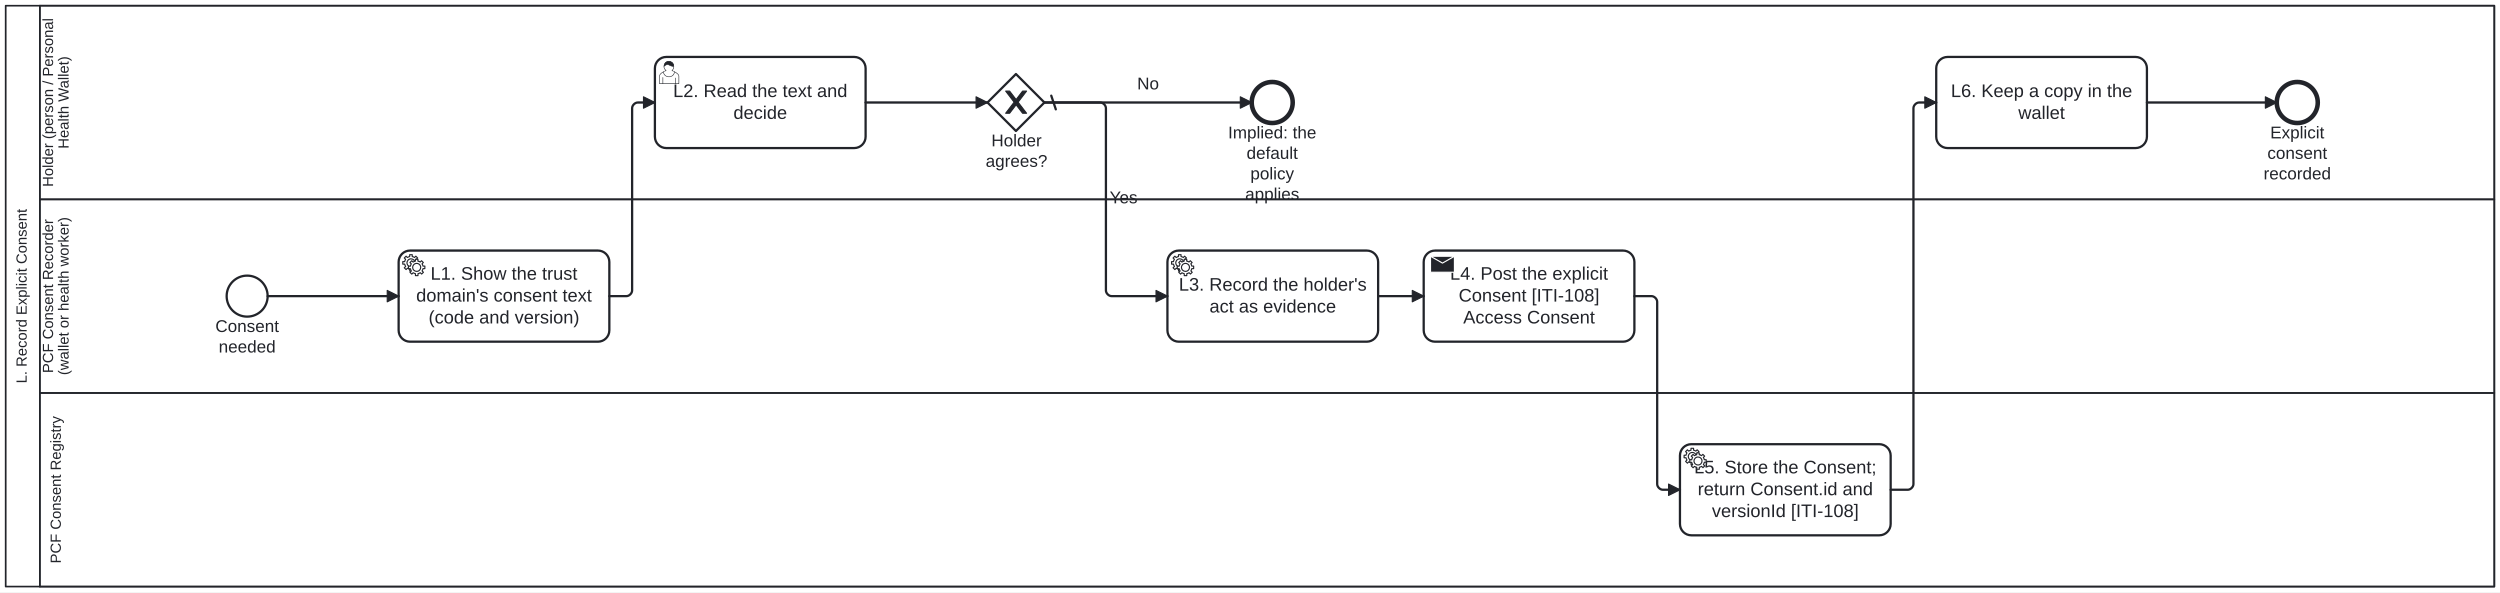
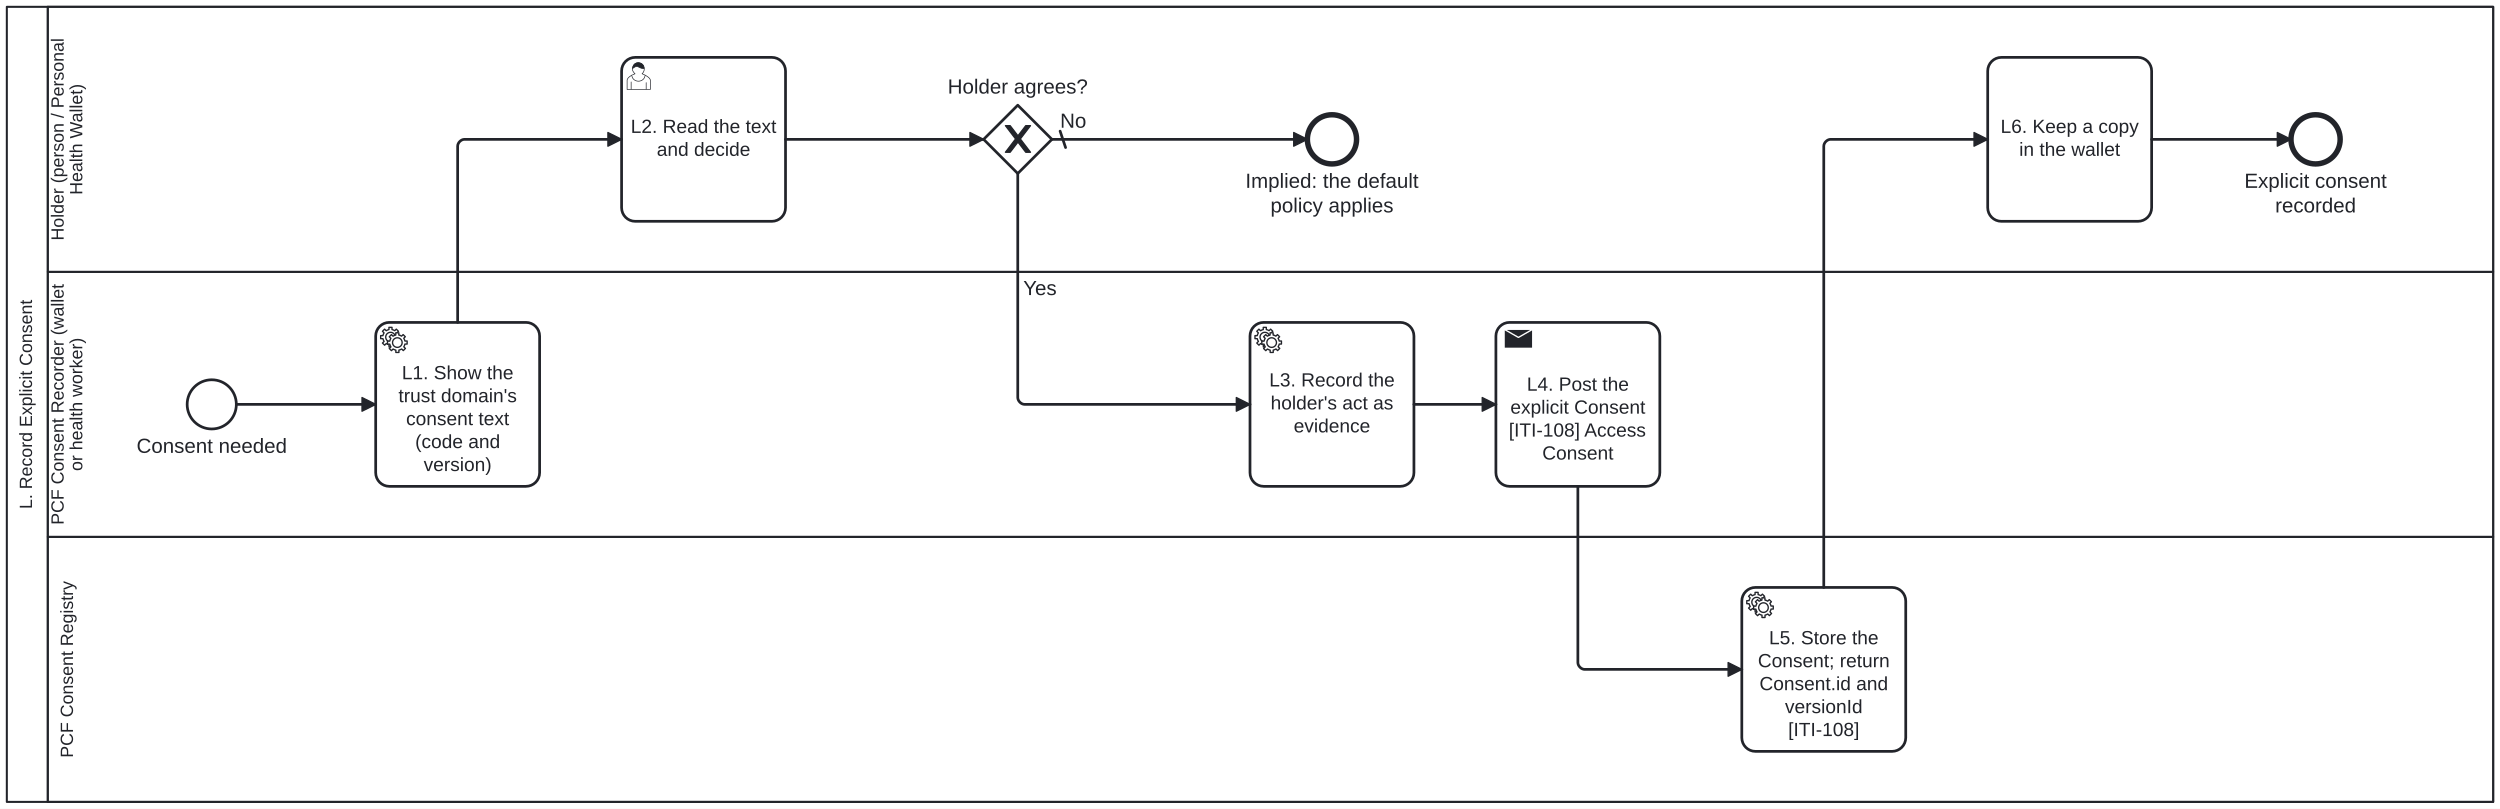
- <svg xmlns="http://www.w3.org/2000/svg" width="100%" style="max-width:100%;height:auto" viewBox="115 55 2195 520" version="1.1">
-   <rect x="115" y="55" width="2195" height="520" fill="#ffffff" />
+ <svg xmlns="http://www.w3.org/2000/svg" width="100%" style="max-width:100%;height:auto" viewBox="115 55 1830 592" version="1.1">
+   <rect x="115" y="55" width="1830" height="592" fill="#ffffff" />
  <g class="djs-group">
    <g class="djs-element djs-shape" data-element-id="PHW.L.Participant" style="display: block;" transform="matrix(1 0 0 1 120 60)">
      <g class="djs-visual">
-         <rect x="0" y="0" width="2185" height="510" rx="0" ry="0" style="stroke-linecap: round; stroke-linejoin: round; stroke: rgb(34, 36, 42); stroke-width: 1.5px; fill: white; fill-opacity: 0.95;" />
-         <path style="fill: none; stroke-linecap: round; stroke-linejoin: round; stroke: rgb(34, 36, 42); stroke-width: 1.5px;" d="M30,0L30,510" />
-         <text lineHeight="1.05" class="djs-label" transform="matrix(-1.83697e-16 -1 1 -1.83697e-16 0 510)" style="font-family: Arial, sans-serif; font-size: 13px; font-weight: normal; fill: rgb(34, 36, 42);">
-           <tspan x="178.409" y="18.413">L. Record Explicit Consent</tspan>
+         <rect x="0" y="0" width="1820" height="582" rx="0" ry="0" style="stroke-linecap: round; stroke-linejoin: round; stroke: rgb(34, 36, 42); stroke-width: 1.5px; fill: white; fill-opacity: 0.95;" />
+         <path style="fill: none; stroke-linecap: round; stroke-linejoin: round; stroke: rgb(34, 36, 42); stroke-width: 1.5px;" d="M30,0L30,582" />
+         <text lineHeight="1.05" class="djs-label" transform="matrix(-1.83697e-16 -1 1 -1.83697e-16 0 582)" style="font-family: Arial, sans-serif; font-size: 13px; font-weight: normal; fill: rgb(34, 36, 42);">
+           <tspan x="214.409" y="18.413">L. Record Explicit Consent</tspan>
        </text>
      </g>
-       <rect class="djs-hit djs-hit-all" x="0" y="0" width="2185" height="510" style="fill: none; stroke-opacity: 0; stroke: white; stroke-width: 15px;" />
+       <rect class="djs-hit djs-hit-all" x="0" y="0" width="1820" height="582" style="fill: none; stroke-opacity: 0; stroke: white; stroke-width: 15px;" />
    </g>
    <g class="djs-children">
      <g class="djs-group">
-         <g class="djs-element djs-shape" data-element-id="PHW.Lane.ConsentRegistry" style="display: block;" transform="matrix(1 0 0 1 150 400)">
-           <g class="djs-visual">
-             <rect x="0" y="0" width="2155" height="170" rx="0" ry="0" style="stroke-linecap: round; stroke-linejoin: round; stroke: rgb(34, 36, 42); stroke-width: 1.5px; fill: white; fill-opacity: 0.25;" />
-             <text lineHeight="1.05" class="djs-label" transform="matrix(-1.83697e-16 -1 1 -1.83697e-16 0 170)" style="font-family: Arial, sans-serif; font-size: 13px; font-weight: normal; fill: rgb(34, 36, 42);">
-               <tspan x="20.34" y="18.413">PCF Consent Registry</tspan>
-             </text>
-           </g>
-           <rect class="djs-hit djs-hit-all" x="0" y="0" width="2155" height="170" style="fill: none; stroke-opacity: 0; stroke: white; stroke-width: 15px;" />
-         </g>
-       </g>
-       <g class="djs-group">
-         <g class="djs-element djs-shape" data-element-id="PHW.Lane.ConsentRecorder" style="display: block;" transform="matrix(1 0 0 1 150 230)">
-           <g class="djs-visual">
-             <rect x="0" y="0" width="2155" height="170" rx="0" ry="0" style="stroke-linecap: round; stroke-linejoin: round; stroke: rgb(34, 36, 42); stroke-width: 1.5px; fill: white; fill-opacity: 0.25;" />
-             <text lineHeight="1.05" class="djs-label" transform="matrix(-1.83697e-16 -1 1 -1.83697e-16 0 170)" style="font-family: Arial, sans-serif; font-size: 13px; font-weight: normal; fill: rgb(34, 36, 42);">
-               <tspan x="17.445" y="11.588">PCF Consent Recorder </tspan>
-               <tspan x="15.642" y="25.238">(wallet or health worker)</tspan>
-             </text>
-           </g>
-           <rect class="djs-hit djs-hit-all" x="0" y="0" width="2155" height="170" style="fill: none; stroke-opacity: 0; stroke: white; stroke-width: 15px;" />
+         <g class="djs-element djs-shape" data-element-id="PHW.Lane.ConsentRegistry" style="display: block;" transform="matrix(1 0 0 1 150 448)">
+           <g class="djs-visual">
+             <rect x="0" y="0" width="1790" height="194" rx="0" ry="0" style="stroke-linecap: round; stroke-linejoin: round; stroke: rgb(34, 36, 42); stroke-width: 1.5px; fill: white; fill-opacity: 0.25;" />
+             <text lineHeight="1.05" class="djs-label" transform="matrix(-1.83697e-16 -1 1 -1.83697e-16 0 194)" style="font-family: Arial, sans-serif; font-size: 13px; font-weight: normal; fill: rgb(34, 36, 42);">
+               <tspan x="32.34" y="18.413">PCF Consent Registry</tspan>
+             </text>
+           </g>
+           <rect class="djs-hit djs-hit-all" x="0" y="0" width="1790" height="194" style="fill: none; stroke-opacity: 0; stroke: white; stroke-width: 15px;" />
+         </g>
+       </g>
+       <g class="djs-group">
+         <g class="djs-element djs-shape" data-element-id="PHW.Lane.ConsentRecorder" style="display: block;" transform="matrix(1 0 0 1 150 254)">
+           <g class="djs-visual">
+             <rect x="0" y="0" width="1790" height="194" rx="0" ry="0" style="stroke-linecap: round; stroke-linejoin: round; stroke: rgb(34, 36, 42); stroke-width: 1.5px; fill: white; fill-opacity: 0.25;" />
+             <text lineHeight="1.05" class="djs-label" transform="matrix(-1.83697e-16 -1 1 -1.83697e-16 0 194)" style="font-family: Arial, sans-serif; font-size: 13px; font-weight: normal; fill: rgb(34, 36, 42);">
+               <tspan x="8.856" y="11.588">PCF Consent Recorder (wallet</tspan>
+               <tspan x="48.231" y="25.238">or health worker)</tspan>
+             </text>
+           </g>
+           <rect class="djs-hit djs-hit-all" x="0" y="0" width="1790" height="194" style="fill: none; stroke-opacity: 0; stroke: white; stroke-width: 15px;" />
        </g>
      </g>
      <g class="djs-group">
        <g class="djs-element djs-shape" data-element-id="PHW.Lane.Holder" style="display: block;" transform="matrix(1 0 0 1 150 60)">
          <g class="djs-visual">
-             <rect x="0" y="0" width="2155" height="170" rx="0" ry="0" style="stroke-linecap: round; stroke-linejoin: round; stroke: rgb(34, 36, 42); stroke-width: 1.5px; fill: white; fill-opacity: 0.25;" />
-             <text lineHeight="1.05" class="djs-label" transform="matrix(-1.83697e-16 -1 1 -1.83697e-16 0 170)" style="font-family: Arial, sans-serif; font-size: 13px; font-weight: normal; fill: rgb(34, 36, 42);">
-               <tspan x="10.936" y="11.588">Holder (person / Personal </tspan>
-               <tspan x="44.423" y="25.238">Health Wallet)</tspan>
-             </text>
-           </g>
-           <rect class="djs-hit djs-hit-all" x="0" y="0" width="2155" height="170" style="fill: none; stroke-opacity: 0; stroke: white; stroke-width: 15px;" />
-         </g>
-       </g>
-       <g class="djs-group">
-         <g class="djs-element djs-shape" data-element-id="PHW.L.Start" style="display: block;" transform="matrix(1 0 0 1 314 297)">
+             <rect x="0" y="0" width="1790" height="194" rx="0" ry="0" style="stroke-linecap: round; stroke-linejoin: round; stroke: rgb(34, 36, 42); stroke-width: 1.5px; fill: white; fill-opacity: 0.25;" />
+             <text lineHeight="1.05" class="djs-label" transform="matrix(-1.83697e-16 -1 1 -1.83697e-16 0 194)" style="font-family: Arial, sans-serif; font-size: 13px; font-weight: normal; fill: rgb(34, 36, 42);">
+               <tspan x="22.936" y="11.588">Holder (person / Personal</tspan>
+               <tspan x="56.423" y="25.238">Health Wallet)</tspan>
+             </text>
+           </g>
+           <rect class="djs-hit djs-hit-all" x="0" y="0" width="1790" height="194" style="fill: none; stroke-opacity: 0; stroke: white; stroke-width: 15px;" />
+         </g>
+       </g>
+       <g class="djs-group">
+         <g class="djs-element djs-shape" data-element-id="PHW.L.Start" style="display: block;" transform="matrix(1 0 0 1 252 333)">
          <g class="djs-visual">
            <circle cx="18" cy="18" r="18" style="stroke-linecap: round; stroke-linejoin: round; stroke: rgb(34, 36, 42); stroke-width: 2px; fill: white; fill-opacity: 0.95;" />
          </g>
          <rect class="djs-hit djs-hit-all" x="0" y="0" width="36" height="36" style="fill: none; stroke-opacity: 0; stroke: white; stroke-width: 15px;" />
        </g>
      </g>
      <g class="djs-group">
-         <g class="djs-element djs-shape" data-element-id="PHW.L.Start_label" style="display: block;" transform="matrix(1 0 0 1 304 333)">
-           <g class="djs-visual">
-             <text lineHeight="1.2" class="djs-label" style="font-family: Arial, sans-serif; font-size: 15px; font-weight: normal; fill: rgb(34, 36, 42);">
-               <tspan x="0.065" y="13.5">Consent</tspan>
-               <tspan x="2.973" y="31.5">needed</tspan>
-             </text>
-           </g>
-           <rect class="djs-hit djs-hit-all" x="0" y="0" width="56" height="36" style="fill: none; stroke-opacity: 0; stroke: white; stroke-width: 15px;" />
-         </g>
-       </g>
-       <g class="djs-group">
-         <g class="djs-element djs-shape" data-element-id="PHW.L.1" style="display: block;" transform="matrix(1 0 0 1 465 275)">
-           <g class="djs-visual">
-             <rect x="0" y="0" width="185" height="80" rx="10" ry="10" style="stroke-linecap: round; stroke-linejoin: round; stroke: rgb(34, 36, 42); stroke-width: 2px; fill: white; fill-opacity: 0.95;" />
-             <text lineHeight="1.2" class="djs-label" style="font-family: Arial, sans-serif; font-size: 16px; font-weight: normal; fill: rgb(34, 36, 42);">
-               <tspan x="28.02" y="25.6">L1. Show the trust </tspan>
-               <tspan x="15.375" y="44.8">domain's consent text </tspan>
-               <tspan x="26.242" y="64">(code and version)</tspan>
+         <g class="djs-element djs-shape" data-element-id="PHW.L.Start_label" style="display: block;" transform="matrix(1 0 0 1 194.9531 373)">
+           <g class="djs-visual">
+             <text lineHeight="1.2" class="djs-label" style="font-family: Arial, sans-serif; font-size: 15px; font-weight: normal; fill: rgb(34, 36, 42);">
+               <tspan x="20.002" y="13.5">Consent needed</tspan>
+             </text>
+           </g>
+           <rect class="djs-hit djs-hit-all" x="0" y="0" width="150.094" height="18" style="fill: none; stroke-opacity: 0; stroke: white; stroke-width: 15px;" />
+         </g>
+       </g>
+       <g class="djs-group">
+         <g class="djs-element djs-shape" data-element-id="PHW.L.1" style="display: block;" transform="matrix(1 0 0 1 390 291)">
+           <g class="djs-visual">
+             <rect x="0" y="0" width="120" height="120" rx="10" ry="10" style="stroke-linecap: round; stroke-linejoin: round; stroke: rgb(34, 36, 42); stroke-width: 2px; fill: white; fill-opacity: 0.95;" />
+             <text lineHeight="1.2" class="djs-label" transform="translate(0 29)" style="font-family: Arial, sans-serif; font-size: 14px; font-weight: normal; fill: rgb(34, 36, 42);">
+               <tspan x="19.138" y="12.6">L1. Show the</tspan>
+               <tspan x="16.646" y="29.4">trust domain's</tspan>
+               <tspan x="22.255" y="46.2">consent text</tspan>
+               <tspan x="28.866" y="63">(code and</tspan>
+               <tspan x="35.104" y="79.8">version)</tspan>
            </text>
            <circle cx="5" cy="5" r="5" transform="translate(6, 6)" style="stroke-linecap: round; stroke-linejoin: round; stroke: none; stroke-width: 2px; fill: white;" />
            <path d="m 12,18 v -1.713 c 0.352,-0.07 0.704,-0.178 1.048,-0.321 0.344,-0.145 0.666,-0.321 0.966,-0.521 l 1.194,1.18 1.567,-1.577 -1.195,-1.18 c 0.403,-0.614 0.683,-1.299 0.825,-2.018 l 1.622,-0.01 v -2.22 l -1.637,0.01 c -0.073,-0.352 -0.178,-0.7 -0.324,-1.044 -0.145,-0.344 -0.321,-0.664 -0.523,-0.962 l 1.131,-1.136 -1.583,-1.563 -1.13,1.136 c -0.614,-0.401 -1.303,-0.681 -2.023,-0.822 l 0.009,-1.619 h -2.241 l 0.004,1.631 c -0.354,0.074 -0.705,0.18 -1.05,0.324 -0.344,0.144 -0.665,0.321 -0.964,0.52 l -1.17,-1.158 -1.567,1.579 1.168,1.157 c -0.403,0.613 -0.683,1.298 -0.825,2.017 l -1.659,0.003 v 2.222 l 1.672,-0.006 c 0.073,0.351 0.18,0.702 0.324,1.045 0.145,0.344 0.321,0.664 0.523,0.961 l -1.199,1.197 1.584,1.56 1.196,-1.193 c 0.614,0.403 1.303,0.682 2.023,0.823 l 7.19e-4,1.699 h 2.227 z m 0.221,-3.996 c -1.789,0.75 -3.858,-0.093 -4.61,-1.874 -0.752,-1.783 0.091,-3.846 1.88,-4.596 1.788,-0.749 3.857,0.093 4.609,1.874 0.752,1.782 -0.091,3.846 -1.88,4.596 z" style="fill: white; stroke-linecap: round; stroke-linejoin: round; stroke: rgb(34, 36, 42); stroke-width: 1px;" />
            <circle cx="5" cy="5" r="5" transform="translate(11, 10)" style="stroke-linecap: round; stroke-linejoin: round; stroke: none; stroke-width: 2px; fill: white;" />
            <path d="m 17,22 v -1.713 c 0.352,-0.07 0.704,-0.178 1.048,-0.321 0.344,-0.145 0.666,-0.321 0.966,-0.521 l 1.194,1.18 1.567,-1.577 -1.195,-1.18 c 0.403,-0.614 0.683,-1.299 0.825,-2.018 l 1.622,-0.01 v -2.22 l -1.637,0.01 c -0.073,-0.352 -0.178,-0.7 -0.324,-1.044 -0.145,-0.344 -0.321,-0.664 -0.523,-0.962 l 1.131,-1.136 -1.583,-1.563 -1.13,1.136 c -0.614,-0.401 -1.303,-0.681 -2.023,-0.822 l 0.009,-1.619 h -2.241 l 0.004,1.631 c -0.354,0.074 -0.705,0.18 -1.05,0.324 -0.344,0.144 -0.665,0.321 -0.964,0.52 l -1.17,-1.158 -1.567,1.579 1.168,1.157 c -0.403,0.613 -0.683,1.298 -0.825,2.017 l -1.659,0.003 v 2.222 l 1.672,-0.006 c 0.073,0.351 0.18,0.702 0.324,1.045 0.145,0.344 0.321,0.664 0.523,0.961 l -1.199,1.197 1.584,1.56 1.196,-1.193 c 0.614,0.403 1.303,0.682 2.023,0.823 l 7.19e-4,1.699 h 2.227 z m 0.221,-3.996 c -1.789,0.75 -3.858,-0.093 -4.61,-1.874 -0.752,-1.783 0.091,-3.846 1.88,-4.596 1.788,-0.749 3.857,0.093 4.609,1.874 0.752,1.782 -0.091,3.846 -1.88,4.596 z" style="fill: white; stroke-linecap: round; stroke-linejoin: round; stroke: rgb(34, 36, 42); stroke-width: 1px;" />
          </g>
-           <rect class="djs-hit djs-hit-all" x="0" y="0" width="185" height="80" style="fill: none; stroke-opacity: 0; stroke: white; stroke-width: 15px;" />
-         </g>
-       </g>
-       <g class="djs-group">
-         <g class="djs-element djs-shape" data-element-id="PHW.L.2" style="display: block;" transform="matrix(1 0 0 1 690 105)">
-           <g class="djs-visual">
-             <rect x="0" y="0" width="185" height="80" rx="10" ry="10" style="stroke-linecap: round; stroke-linejoin: round; stroke: rgb(34, 36, 42); stroke-width: 2px; fill: white; fill-opacity: 0.95;" />
-             <text lineHeight="1.2" class="djs-label" style="font-family: Arial, sans-serif; font-size: 16px; font-weight: normal; fill: rgb(34, 36, 42);">
-               <tspan x="16" y="35.2">L2. Read the text and </tspan>
-               <tspan x="68.926" y="54.4">decide</tspan>
+           <rect class="djs-hit djs-hit-all" x="0" y="0" width="120" height="120" style="fill: none; stroke-opacity: 0; stroke: white; stroke-width: 15px;" />
+         </g>
+       </g>
+       <g class="djs-group">
+         <g class="djs-element djs-shape" data-element-id="PHW.L.2" style="display: block;" transform="matrix(1 0 0 1 570 97)">
+           <g class="djs-visual">
+             <rect x="0" y="0" width="120" height="120" rx="10" ry="10" style="stroke-linecap: round; stroke-linejoin: round; stroke: rgb(34, 36, 42); stroke-width: 2px; fill: white; fill-opacity: 0.95;" />
+             <text lineHeight="1.2" class="djs-label" transform="translate(0 42.7)" style="font-family: Arial, sans-serif; font-size: 14px; font-weight: normal; fill: rgb(34, 36, 42);">
+               <tspan x="6.687" y="12.6">L2. Read the text</tspan>
+               <tspan x="25.749" y="29.4">and decide</tspan>
            </text>
            <path d="m 15,12 c 0.909,-0.845 1.594,-2.049 1.594,-3.385 0,-2.554 -1.805,-4.622 -4.357,-4.622 -2.552,0 -4.288,2.068 -4.288,4.622 0,1.348 0.974,2.562 1.896,3.405 -0.529,0.187 -5.669,2.097 -5.794,4.756 v 6.718 h 17 v -6.718 c 0,-2.298 -5.528,-4.595 -6.051,-4.776 zm -8,6 l 0,5.5 m 11,0 l 0,-5" style="fill: white; stroke-linecap: round; stroke-linejoin: round; stroke: rgb(34, 36, 42); stroke-width: 0.5px;" />
            <path d="m 15,12 m 2.162,1.009 c 0,2.447 -2.158,4.431 -4.821,4.431 -2.665,0 -4.822,-1.981 -4.822,-4.431 " style="fill: white; stroke-linecap: round; stroke-linejoin: round; stroke: rgb(34, 36, 42); stroke-width: 0.5px;" />
            <path d="m 15,12 m -6.9,-3.80 c 0,0 2.251,-2.358 4.274,-1.177 2.024,1.181 4.221,1.537 4.124,0.965 -0.098,-0.57 -0.117,-3.791 -4.191,-4.136 -3.575,0.001 -4.208,3.367 -4.207,4.348 z" style="fill: rgb(34, 36, 42); stroke-linecap: round; stroke-linejoin: round; stroke: rgb(34, 36, 42); stroke-width: 0.5px;" />
          </g>
-           <rect class="djs-hit djs-hit-all" x="0" y="0" width="185" height="80" style="fill: none; stroke-opacity: 0; stroke: white; stroke-width: 15px;" />
-         </g>
-       </g>
-       <g class="djs-group">
-         <g class="djs-element djs-shape" data-element-id="PHW.L.Gateway1" style="display: block;" transform="matrix(1 0 0 1 982 120)">
+           <rect class="djs-hit djs-hit-all" x="0" y="0" width="120" height="120" style="fill: none; stroke-opacity: 0; stroke: white; stroke-width: 15px;" />
+         </g>
+       </g>
+       <g class="djs-group">
+         <g class="djs-element djs-shape" data-element-id="PHW.L.Gateway1" style="display: block;" transform="matrix(1 0 0 1 835 132)">
          <g class="djs-visual">
            <polygon points="25,0 50,25 25,50 0,25" style="stroke-linecap: round; stroke-linejoin: round; stroke: rgb(34, 36, 42); stroke-width: 2px; fill: white; fill-opacity: 0.95;" />
            <path d="m 16,15 7.429,9.714 -7.429,9.714 3.429,0 5.714,-7.464 5.714,7.464 3.429,0 -7.429,-9.714 7.429,-9.714 -3.429,0 -5.714,7.464 -5.714,-7.464 -3.429,0 z" style="fill: rgb(34, 36, 42); stroke-linecap: round; stroke-linejoin: round; stroke: rgb(34, 36, 42); stroke-width: 1px;" />
          </g>
          <rect class="djs-hit djs-hit-all" x="0" y="0" width="50" height="50" style="fill: none; stroke-opacity: 0; stroke: white; stroke-width: 15px;" />
        </g>
      </g>
      <g class="djs-group">
-         <g class="djs-element djs-shape" data-element-id="PHW.L.Gateway1_label" style="display: block;" transform="matrix(1 0 0 1 980 170)">
-           <g class="djs-visual">
-             <text lineHeight="1.2" class="djs-label" style="font-family: Arial, sans-serif; font-size: 15px; font-weight: normal; fill: rgb(34, 36, 42);">
-               <tspan x="5.406" y="13.5">Holder </tspan>
-               <tspan x="0.397" y="31.5">agrees?</tspan>
-             </text>
-           </g>
-           <rect class="djs-hit djs-hit-all" x="0" y="0" width="55" height="36" style="fill: none; stroke-opacity: 0; stroke: white; stroke-width: 15px;" />
-         </g>
-       </g>
-       <g class="djs-group">
-         <g class="djs-element djs-shape" data-element-id="PHW.L.EndImplied" style="display: block;" transform="matrix(1 0 0 1 1214 127)">
+         <g class="djs-element djs-shape" data-element-id="PHW.L.Gateway1_label" style="display: block;" transform="matrix(1 0 0 1 788.7188 110)">
+           <g class="djs-visual">
+             <text lineHeight="1.2" class="djs-label" style="font-family: Arial, sans-serif; font-size: 15px; font-weight: normal; fill: rgb(34, 36, 42);">
+               <tspan x="20.001" y="13.5">Holder agrees?</tspan>
+             </text>
+           </g>
+           <rect class="djs-hit djs-hit-all" x="0" y="0" width="142.562" height="18" style="fill: none; stroke-opacity: 0; stroke: white; stroke-width: 15px;" />
+         </g>
+       </g>
+       <g class="djs-group">
+         <g class="djs-element djs-shape" data-element-id="PHW.L.EndImplied" style="display: block;" transform="matrix(1 0 0 1 1072 139)">
          <g class="djs-visual">
            <circle cx="18" cy="18" r="18" style="stroke-linecap: round; stroke-linejoin: round; stroke: rgb(34, 36, 42); stroke-width: 4px; fill: white; fill-opacity: 0.95;" />
          </g>
          <rect class="djs-hit djs-hit-all" x="0" y="0" width="36" height="36" style="fill: none; stroke-opacity: 0; stroke: white; stroke-width: 15px;" />
        </g>
      </g>
      <g class="djs-group">
-         <g class="djs-element djs-shape" data-element-id="PHW.L.EndImplied_label" style="display: block;" transform="matrix(1 0 0 1 1188 163)">
-           <g class="djs-visual">
-             <text lineHeight="1.2" class="djs-label" style="font-family: Arial, sans-serif; font-size: 15px; font-weight: normal; fill: rgb(34, 36, 42);">
-               <tspan x="5.229" y="13.5">Implied: the </tspan>
-               <tspan x="21.482" y="31.5">default </tspan>
-               <tspan x="24.825" y="49.5">policy </tspan>
-               <tspan x="20.233" y="67.5">applies</tspan>
-             </text>
-           </g>
-           <rect class="djs-hit djs-hit-all" x="0" y="0" width="88" height="54" style="fill: none; stroke-opacity: 0; stroke: white; stroke-width: 15px;" />
-         </g>
-       </g>
-       <g class="djs-group">
-         <g class="djs-element djs-shape" data-element-id="PHW.L.3" style="display: block;" transform="matrix(1 0 0 1 1140 275)">
-           <g class="djs-visual">
-             <rect x="0" y="0" width="185" height="80" rx="10" ry="10" style="stroke-linecap: round; stroke-linejoin: round; stroke: rgb(34, 36, 42); stroke-width: 2px; fill: white; fill-opacity: 0.95;" />
-             <text lineHeight="1.2" class="djs-label" style="font-family: Arial, sans-serif; font-size: 16px; font-weight: normal; fill: rgb(34, 36, 42);">
-               <tspan x="10.035" y="35.2">L3. Record the holder's</tspan>
-               <tspan x="36.91" y="54.4">act as evidence</tspan>
+         <g class="djs-element djs-shape" data-element-id="PHW.L.EndImplied_label" style="display: block;" transform="matrix(1 0 0 1 1006.625 179)">
+           <g class="djs-visual">
+             <text lineHeight="1.2" class="djs-label" style="font-family: Arial, sans-serif; font-size: 15px; font-weight: normal; fill: rgb(34, 36, 42);">
+               <tspan x="20.002" y="13.5">Implied: the default</tspan>
+               <tspan x="38.349" y="31.5">policy applies</tspan>
+             </text>
+           </g>
+           <rect class="djs-hit djs-hit-all" x="0" y="0" width="166.75" height="36" style="fill: none; stroke-opacity: 0; stroke: white; stroke-width: 15px;" />
+         </g>
+       </g>
+       <g class="djs-group">
+         <g class="djs-element djs-shape" data-element-id="PHW.L.3" style="display: block;" transform="matrix(1 0 0 1 1030 291)">
+           <g class="djs-visual">
+             <rect x="0" y="0" width="120" height="120" rx="10" ry="10" style="stroke-linecap: round; stroke-linejoin: round; stroke: rgb(34, 36, 42); stroke-width: 2px; fill: white; fill-opacity: 0.95;" />
+             <text lineHeight="1.2" class="djs-label" transform="translate(0 34.3)" style="font-family: Arial, sans-serif; font-size: 14px; font-weight: normal; fill: rgb(34, 36, 42);">
+               <tspan x="14.083" y="12.6">L3. Record the</tspan>
+               <tspan x="15.084" y="29.4">holder's act as</tspan>
+               <tspan x="31.979" y="46.2">evidence</tspan>
            </text>
            <circle cx="5" cy="5" r="5" transform="translate(6, 6)" style="stroke-linecap: round; stroke-linejoin: round; stroke: none; stroke-width: 2px; fill: white;" />
            <path d="m 12,18 v -1.713 c 0.352,-0.07 0.704,-0.178 1.048,-0.321 0.344,-0.145 0.666,-0.321 0.966,-0.521 l 1.194,1.18 1.567,-1.577 -1.195,-1.18 c 0.403,-0.614 0.683,-1.299 0.825,-2.018 l 1.622,-0.01 v -2.22 l -1.637,0.01 c -0.073,-0.352 -0.178,-0.7 -0.324,-1.044 -0.145,-0.344 -0.321,-0.664 -0.523,-0.962 l 1.131,-1.136 -1.583,-1.563 -1.13,1.136 c -0.614,-0.401 -1.303,-0.681 -2.023,-0.822 l 0.009,-1.619 h -2.241 l 0.004,1.631 c -0.354,0.074 -0.705,0.18 -1.05,0.324 -0.344,0.144 -0.665,0.321 -0.964,0.52 l -1.17,-1.158 -1.567,1.579 1.168,1.157 c -0.403,0.613 -0.683,1.298 -0.825,2.017 l -1.659,0.003 v 2.222 l 1.672,-0.006 c 0.073,0.351 0.18,0.702 0.324,1.045 0.145,0.344 0.321,0.664 0.523,0.961 l -1.199,1.197 1.584,1.56 1.196,-1.193 c 0.614,0.403 1.303,0.682 2.023,0.823 l 7.19e-4,1.699 h 2.227 z m 0.221,-3.996 c -1.789,0.75 -3.858,-0.093 -4.61,-1.874 -0.752,-1.783 0.091,-3.846 1.88,-4.596 1.788,-0.749 3.857,0.093 4.609,1.874 0.752,1.782 -0.091,3.846 -1.88,4.596 z" style="fill: white; stroke-linecap: round; stroke-linejoin: round; stroke: rgb(34, 36, 42); stroke-width: 1px;" />
            <circle cx="5" cy="5" r="5" transform="translate(11, 10)" style="stroke-linecap: round; stroke-linejoin: round; stroke: none; stroke-width: 2px; fill: white;" />
            <path d="m 17,22 v -1.713 c 0.352,-0.07 0.704,-0.178 1.048,-0.321 0.344,-0.145 0.666,-0.321 0.966,-0.521 l 1.194,1.18 1.567,-1.577 -1.195,-1.18 c 0.403,-0.614 0.683,-1.299 0.825,-2.018 l 1.622,-0.01 v -2.22 l -1.637,0.01 c -0.073,-0.352 -0.178,-0.7 -0.324,-1.044 -0.145,-0.344 -0.321,-0.664 -0.523,-0.962 l 1.131,-1.136 -1.583,-1.563 -1.13,1.136 c -0.614,-0.401 -1.303,-0.681 -2.023,-0.822 l 0.009,-1.619 h -2.241 l 0.004,1.631 c -0.354,0.074 -0.705,0.18 -1.05,0.324 -0.344,0.144 -0.665,0.321 -0.964,0.52 l -1.17,-1.158 -1.567,1.579 1.168,1.157 c -0.403,0.613 -0.683,1.298 -0.825,2.017 l -1.659,0.003 v 2.222 l 1.672,-0.006 c 0.073,0.351 0.18,0.702 0.324,1.045 0.145,0.344 0.321,0.664 0.523,0.961 l -1.199,1.197 1.584,1.56 1.196,-1.193 c 0.614,0.403 1.303,0.682 2.023,0.823 l 7.19e-4,1.699 h 2.227 z m 0.221,-3.996 c -1.789,0.75 -3.858,-0.093 -4.61,-1.874 -0.752,-1.783 0.091,-3.846 1.88,-4.596 1.788,-0.749 3.857,0.093 4.609,1.874 0.752,1.782 -0.091,3.846 -1.88,4.596 z" style="fill: white; stroke-linecap: round; stroke-linejoin: round; stroke: rgb(34, 36, 42); stroke-width: 1px;" />
          </g>
-           <rect class="djs-hit djs-hit-all" x="0" y="0" width="185" height="80" style="fill: none; stroke-opacity: 0; stroke: white; stroke-width: 15px;" />
-         </g>
-       </g>
-       <g class="djs-group">
-         <g class="djs-element djs-shape" data-element-id="PHW.L.4" style="display: block;" transform="matrix(1 0 0 1 1365 275)">
-           <g class="djs-visual">
-             <rect x="0" y="0" width="185" height="80" rx="10" ry="10" style="stroke-linecap: round; stroke-linejoin: round; stroke: rgb(34, 36, 42); stroke-width: 2px; fill: white; fill-opacity: 0.95;" />
-             <text lineHeight="1.2" class="djs-label" style="font-family: Arial, sans-serif; font-size: 16px; font-weight: normal; fill: rgb(34, 36, 42);">
-               <tspan x="23.129" y="25.6">L4. Post the explicit </tspan>
-               <tspan x="30.691" y="44.8">Consent [ITI-108] </tspan>
-               <tspan x="34.695" y="64">Access Consent</tspan>
+           <rect class="djs-hit djs-hit-all" x="0" y="0" width="120" height="120" style="fill: none; stroke-opacity: 0; stroke: white; stroke-width: 15px;" />
+         </g>
+       </g>
+       <g class="djs-group">
+         <g class="djs-element djs-shape" data-element-id="PHW.L.4" style="display: block;" transform="matrix(1 0 0 1 1210 291)">
+           <g class="djs-visual">
+             <rect x="0" y="0" width="120" height="120" rx="10" ry="10" style="stroke-linecap: round; stroke-linejoin: round; stroke: rgb(34, 36, 42); stroke-width: 2px; fill: white; fill-opacity: 0.95;" />
+             <text lineHeight="1.2" class="djs-label" transform="translate(0 37.4)" style="font-family: Arial, sans-serif; font-size: 14px; font-weight: normal; fill: rgb(34, 36, 42);">
+               <tspan x="22.642" y="12.6">L4. Post the</tspan>
+               <tspan x="10.586" y="29.4">explicit Consent</tspan>
+               <tspan x="9.428" y="46.2">[ITI-108] Access</tspan>
+               <tspan x="33.928" y="63">Consent</tspan>
            </text>
            <path d="m 5.985,4.998 l 0,14 l 21,0 l 0,-14 z l 10.5,6 l 10.5,-6" style="fill: rgb(34, 36, 42); stroke-linecap: round; stroke-linejoin: round; stroke: white; stroke-width: 1px;" />
          </g>
-           <rect class="djs-hit djs-hit-all" x="0" y="0" width="185" height="80" style="fill: none; stroke-opacity: 0; stroke: white; stroke-width: 15px;" />
-         </g>
-       </g>
-       <g class="djs-group">
-         <g class="djs-element djs-shape" data-element-id="PHW.L.5" style="display: block;" transform="matrix(1 0 0 1 1590 445)">
-           <g class="djs-visual">
-             <rect x="0" y="0" width="185" height="80" rx="10" ry="10" style="stroke-linecap: round; stroke-linejoin: round; stroke: rgb(34, 36, 42); stroke-width: 2px; fill: white; fill-opacity: 0.95;" />
-             <text lineHeight="1.2" class="djs-label" style="font-family: Arial, sans-serif; font-size: 16px; font-weight: normal; fill: rgb(34, 36, 42);">
-               <tspan x="12.449" y="25.6">L5. Store the Consent; </tspan>
-               <tspan x="15.562" y="44.8">return Consent.id and </tspan>
-               <tspan x="28.027" y="64">versionId [ITI-108]</tspan>
+           <rect class="djs-hit djs-hit-all" x="0" y="0" width="120" height="120" style="fill: none; stroke-opacity: 0; stroke: white; stroke-width: 15px;" />
+         </g>
+       </g>
+       <g class="djs-group">
+         <g class="djs-element djs-shape" data-element-id="PHW.L.5" style="display: block;" transform="matrix(1 0 0 1 1390 485)">
+           <g class="djs-visual">
+             <rect x="0" y="0" width="120" height="120" rx="10" ry="10" style="stroke-linecap: round; stroke-linejoin: round; stroke: rgb(34, 36, 42); stroke-width: 2px; fill: white; fill-opacity: 0.95;" />
+             <text lineHeight="1.2" class="djs-label" transform="translate(0 29)" style="font-family: Arial, sans-serif; font-size: 14px; font-weight: normal; fill: rgb(34, 36, 42);">
+               <tspan x="19.917" y="12.6">L5. Store the</tspan>
+               <tspan x="11.752" y="29.4">Consent; return</tspan>
+               <tspan x="12.911" y="46.2">Consent.id and</tspan>
+               <tspan x="31.597" y="63">versionId</tspan>
+               <tspan x="33.935" y="79.8">[ITI-108]</tspan>
            </text>
            <circle cx="5" cy="5" r="5" transform="translate(6, 6)" style="stroke-linecap: round; stroke-linejoin: round; stroke: none; stroke-width: 2px; fill: white;" />
            <path d="m 12,18 v -1.713 c 0.352,-0.07 0.704,-0.178 1.048,-0.321 0.344,-0.145 0.666,-0.321 0.966,-0.521 l 1.194,1.18 1.567,-1.577 -1.195,-1.18 c 0.403,-0.614 0.683,-1.299 0.825,-2.018 l 1.622,-0.01 v -2.22 l -1.637,0.01 c -0.073,-0.352 -0.178,-0.7 -0.324,-1.044 -0.145,-0.344 -0.321,-0.664 -0.523,-0.962 l 1.131,-1.136 -1.583,-1.563 -1.13,1.136 c -0.614,-0.401 -1.303,-0.681 -2.023,-0.822 l 0.009,-1.619 h -2.241 l 0.004,1.631 c -0.354,0.074 -0.705,0.18 -1.05,0.324 -0.344,0.144 -0.665,0.321 -0.964,0.52 l -1.17,-1.158 -1.567,1.579 1.168,1.157 c -0.403,0.613 -0.683,1.298 -0.825,2.017 l -1.659,0.003 v 2.222 l 1.672,-0.006 c 0.073,0.351 0.18,0.702 0.324,1.045 0.145,0.344 0.321,0.664 0.523,0.961 l -1.199,1.197 1.584,1.56 1.196,-1.193 c 0.614,0.403 1.303,0.682 2.023,0.823 l 7.19e-4,1.699 h 2.227 z m 0.221,-3.996 c -1.789,0.75 -3.858,-0.093 -4.61,-1.874 -0.752,-1.783 0.091,-3.846 1.88,-4.596 1.788,-0.749 3.857,0.093 4.609,1.874 0.752,1.782 -0.091,3.846 -1.88,4.596 z" style="fill: white; stroke-linecap: round; stroke-linejoin: round; stroke: rgb(34, 36, 42); stroke-width: 1px;" />
            <circle cx="5" cy="5" r="5" transform="translate(11, 10)" style="stroke-linecap: round; stroke-linejoin: round; stroke: none; stroke-width: 2px; fill: white;" />
            <path d="m 17,22 v -1.713 c 0.352,-0.07 0.704,-0.178 1.048,-0.321 0.344,-0.145 0.666,-0.321 0.966,-0.521 l 1.194,1.18 1.567,-1.577 -1.195,-1.18 c 0.403,-0.614 0.683,-1.299 0.825,-2.018 l 1.622,-0.01 v -2.22 l -1.637,0.01 c -0.073,-0.352 -0.178,-0.7 -0.324,-1.044 -0.145,-0.344 -0.321,-0.664 -0.523,-0.962 l 1.131,-1.136 -1.583,-1.563 -1.13,1.136 c -0.614,-0.401 -1.303,-0.681 -2.023,-0.822 l 0.009,-1.619 h -2.241 l 0.004,1.631 c -0.354,0.074 -0.705,0.18 -1.05,0.324 -0.344,0.144 -0.665,0.321 -0.964,0.52 l -1.17,-1.158 -1.567,1.579 1.168,1.157 c -0.403,0.613 -0.683,1.298 -0.825,2.017 l -1.659,0.003 v 2.222 l 1.672,-0.006 c 0.073,0.351 0.18,0.702 0.324,1.045 0.145,0.344 0.321,0.664 0.523,0.961 l -1.199,1.197 1.584,1.56 1.196,-1.193 c 0.614,0.403 1.303,0.682 2.023,0.823 l 7.19e-4,1.699 h 2.227 z m 0.221,-3.996 c -1.789,0.75 -3.858,-0.093 -4.61,-1.874 -0.752,-1.783 0.091,-3.846 1.88,-4.596 1.788,-0.749 3.857,0.093 4.609,1.874 0.752,1.782 -0.091,3.846 -1.88,4.596 z" style="fill: white; stroke-linecap: round; stroke-linejoin: round; stroke: rgb(34, 36, 42); stroke-width: 1px;" />
          </g>
-           <rect class="djs-hit djs-hit-all" x="0" y="0" width="185" height="80" style="fill: none; stroke-opacity: 0; stroke: white; stroke-width: 15px;" />
-         </g>
-       </g>
-       <g class="djs-group">
-         <g class="djs-element djs-shape" data-element-id="PHW.L.6" style="display: block;" transform="matrix(1 0 0 1 1815 105)">
-           <g class="djs-visual">
-             <rect x="0" y="0" width="185" height="80" rx="10" ry="10" style="stroke-linecap: round; stroke-linejoin: round; stroke: rgb(34, 36, 42); stroke-width: 2px; fill: white; fill-opacity: 0.95;" />
-             <text lineHeight="1.2" class="djs-label" style="font-family: Arial, sans-serif; font-size: 16px; font-weight: normal; fill: rgb(34, 36, 42);">
-               <tspan x="12.887" y="35.2">L6. Keep a copy in the </tspan>
-               <tspan x="72.047" y="54.4">wallet</tspan>
-             </text>
-           </g>
-           <rect class="djs-hit djs-hit-all" x="0" y="0" width="185" height="80" style="fill: none; stroke-opacity: 0; stroke: white; stroke-width: 15px;" />
-         </g>
-       </g>
-       <g class="djs-group">
-         <g class="djs-element djs-shape" data-element-id="PHW.L.End" style="display: block;" transform="matrix(1 0 0 1 2114 127)">
+           <rect class="djs-hit djs-hit-all" x="0" y="0" width="120" height="120" style="fill: none; stroke-opacity: 0; stroke: white; stroke-width: 15px;" />
+         </g>
+       </g>
+       <g class="djs-group">
+         <g class="djs-element djs-shape" data-element-id="PHW.L.6" style="display: block;" transform="matrix(1 0 0 1 1570 97)">
+           <g class="djs-visual">
+             <rect x="0" y="0" width="120" height="120" rx="10" ry="10" style="stroke-linecap: round; stroke-linejoin: round; stroke: rgb(34, 36, 42); stroke-width: 2px; fill: white; fill-opacity: 0.95;" />
+             <text lineHeight="1.2" class="djs-label" transform="translate(0 42.7)" style="font-family: Arial, sans-serif; font-size: 14px; font-weight: normal; fill: rgb(34, 36, 42);">
+               <tspan x="9.407" y="12.6">L6. Keep a copy</tspan>
+               <tspan x="23.035" y="29.4">in the wallet</tspan>
+             </text>
+           </g>
+           <rect class="djs-hit djs-hit-all" x="0" y="0" width="120" height="120" style="fill: none; stroke-opacity: 0; stroke: white; stroke-width: 15px;" />
+         </g>
+       </g>
+       <g class="djs-group">
+         <g class="djs-element djs-shape" data-element-id="PHW.L.End" style="display: block;" transform="matrix(1 0 0 1 1792 139)">
          <g class="djs-visual">
            <circle cx="18" cy="18" r="18" style="stroke-linecap: round; stroke-linejoin: round; stroke: rgb(34, 36, 42); stroke-width: 4px; fill: white; fill-opacity: 0.95;" />
          </g>
          <rect class="djs-hit djs-hit-all" x="0" y="0" width="36" height="36" style="fill: none; stroke-opacity: 0; stroke: white; stroke-width: 15px;" />
        </g>
      </g>
      <g class="djs-group">
-         <g class="djs-element djs-shape" data-element-id="PHW.L.End_label" style="display: block;" transform="matrix(1 0 0 1 2102 163)">
-           <g class="djs-visual">
-             <text lineHeight="1.2" class="djs-label" style="font-family: Arial, sans-serif; font-size: 15px; font-weight: normal; fill: rgb(34, 36, 42);">
-               <tspan x="6.244" y="13.5">Explicit</tspan>
-               <tspan x="3.732" y="31.5">consent </tspan>
-               <tspan x="0.399" y="49.5">recorded</tspan>
-             </text>
-           </g>
-           <rect class="djs-hit djs-hit-all" x="0" y="0" width="60" height="54" style="fill: none; stroke-opacity: 0; stroke: white; stroke-width: 15px;" />
+         <g class="djs-element djs-shape" data-element-id="PHW.L.End_label" style="display: block;" transform="matrix(1 0 0 1 1737.891 179)">
+           <g class="djs-visual">
+             <text lineHeight="1.2" class="djs-label" style="font-family: Arial, sans-serif; font-size: 15px; font-weight: normal; fill: rgb(34, 36, 42);">
+               <tspan x="20.001" y="13.5">Explicit consent</tspan>
+               <tspan x="42.509" y="31.5">recorded</tspan>
+             </text>
+           </g>
+           <rect class="djs-hit djs-hit-all" x="0" y="0" width="144.219" height="36" style="fill: none; stroke-opacity: 0; stroke: white; stroke-width: 15px;" />
        </g>
      </g>
      <g class="djs-group">
        <g class="djs-element djs-connection" data-element-id="PHW.L.Flow1" style="display: block;">
          <g class="djs-visual">
            <defs>
              <marker id="bpmn-marker-1" viewBox="0 0 20 20" refX="11" refY="10" markerWidth="10" markerHeight="10" orient="auto">
                <path d="M 1 5 L 11 10 L 1 15 Z" style="stroke-linecap: round; stroke-linejoin: round; stroke: rgb(34, 36, 42); stroke-width: 1px; fill: rgb(34, 36, 42);" />
              </marker>
            </defs>
-             <path data-corner-radius="5" style="fill: none; stroke-linecap: round; stroke-linejoin: round; stroke: rgb(34, 36, 42); stroke-width: 2px; marker-end: url('#bpmn-marker-1');" d="M350,315L465,315" />
-           </g>
-           <path d="M350,315L465,315" class="djs-hit djs-hit-stroke" style="fill: none; stroke-opacity: 0; stroke: white; stroke-width: 15px;" />
+             <path data-corner-radius="5" style="fill: none; stroke-linecap: round; stroke-linejoin: round; stroke: rgb(34, 36, 42); stroke-width: 2px; marker-end: url('#bpmn-marker-1');" d="M288,351L390,351" />
+           </g>
+           <path d="M288,351L390,351" class="djs-hit djs-hit-stroke" style="fill: none; stroke-opacity: 0; stroke: white; stroke-width: 15px;" />
        </g>
      </g>
      <g class="djs-group">
        <g class="djs-element djs-connection" data-element-id="PHW.L.Flow2" style="display: block;">
          <g class="djs-visual">
            <defs>
              <marker id="bpmn-marker-2" viewBox="0 0 20 20" refX="11" refY="10" markerWidth="10" markerHeight="10" orient="auto">
                <path d="M 1 5 L 11 10 L 1 15 Z" style="stroke-linecap: round; stroke-linejoin: round; stroke: rgb(34, 36, 42); stroke-width: 1px; fill: rgb(34, 36, 42);" />
              </marker>
            </defs>
-             <path data-corner-radius="5" style="fill: none; stroke-linecap: round; stroke-linejoin: round; stroke: rgb(34, 36, 42); stroke-width: 2px; marker-end: url('#bpmn-marker-2');" d="M650,315L665,315C667.5,315,670,312.5,670,310L670,150C670,147.5,672.5,145,675,145L690,145" />
-           </g>
-           <path d="M650,315L670,315L670,145L690,145" class="djs-hit djs-hit-stroke" style="fill: none; stroke-opacity: 0; stroke: white; stroke-width: 15px;" />
+             <path data-corner-radius="5" style="fill: none; stroke-linecap: round; stroke-linejoin: round; stroke: rgb(34, 36, 42); stroke-width: 2px; marker-end: url('#bpmn-marker-2');" d="M450,291L450,162C450,159.5,452.5,157,455,157L570,157" />
+           </g>
+           <path d="M450,291L450,157L570,157" class="djs-hit djs-hit-stroke" style="fill: none; stroke-opacity: 0; stroke: white; stroke-width: 15px;" />
        </g>
      </g>
      <g class="djs-group">
        <g class="djs-element djs-connection" data-element-id="PHW.L.Flow3" style="display: block;">
          <g class="djs-visual">
            <defs>
              <marker id="bpmn-marker-3" viewBox="0 0 20 20" refX="11" refY="10" markerWidth="10" markerHeight="10" orient="auto">
                <path d="M 1 5 L 11 10 L 1 15 Z" style="stroke-linecap: round; stroke-linejoin: round; stroke: rgb(34, 36, 42); stroke-width: 1px; fill: rgb(34, 36, 42);" />
              </marker>
            </defs>
-             <path data-corner-radius="5" style="fill: none; stroke-linecap: round; stroke-linejoin: round; stroke: rgb(34, 36, 42); stroke-width: 2px; marker-end: url('#bpmn-marker-3');" d="M875,145L982,145" />
-           </g>
-           <path d="M875,145L982,145" class="djs-hit djs-hit-stroke" style="fill: none; stroke-opacity: 0; stroke: white; stroke-width: 15px;" />
+             <path data-corner-radius="5" style="fill: none; stroke-linecap: round; stroke-linejoin: round; stroke: rgb(34, 36, 42); stroke-width: 2px; marker-end: url('#bpmn-marker-3');" d="M690,157L835,157" />
+           </g>
+           <path d="M690,157L835,157" class="djs-hit djs-hit-stroke" style="fill: none; stroke-opacity: 0; stroke: white; stroke-width: 15px;" />
        </g>
      </g>
      <g class="djs-group">
        <g class="djs-element djs-connection" data-element-id="PHW.L.Flow4" style="display: block;">
          <g class="djs-visual">
            <defs>
              <marker id="bpmn-marker-4" viewBox="0 0 20 20" refX="11" refY="10" markerWidth="10" markerHeight="10" orient="auto">
                <path d="M 1 5 L 11 10 L 1 15 Z" style="stroke-linecap: round; stroke-linejoin: round; stroke: rgb(34, 36, 42); stroke-width: 1px; fill: rgb(34, 36, 42);" />
              </marker>
              <marker id="bpmn-marker-5" viewBox="0 0 20 20" refX="0" refY="10" markerWidth="10" markerHeight="10" orient="auto">
                <path d="M 6 4 L 10 16" style="stroke-linecap: round; stroke-linejoin: round; stroke: rgb(34, 36, 42); stroke-width: 2px; fill: none;" />
              </marker>
            </defs>
-             <path data-corner-radius="5" style="fill: none; stroke-linecap: round; stroke-linejoin: round; stroke: rgb(34, 36, 42); stroke-width: 2px; marker-end: url('#bpmn-marker-4'); marker-start: url('#bpmn-marker-5');" d="M1032,145L1214,145" />
-           </g>
-           <path d="M1032,145L1214,145" class="djs-hit djs-hit-stroke" style="fill: none; stroke-opacity: 0; stroke: white; stroke-width: 15px;" />
-         </g>
-       </g>
-       <g class="djs-group">
-         <g class="djs-element djs-shape" data-element-id="PHW.L.Flow4_label" style="display: block;" transform="matrix(1 0 0 1 1113 120)">
-           <g class="djs-visual">
-             <text lineHeight="1.2" class="djs-label" style="font-family: Arial, sans-serif; font-size: 15px; font-weight: normal; fill: rgb(34, 36, 42);">
-               <tspan x="0.413" y="13.5">No</tspan>
-             </text>
-           </g>
-           <rect class="djs-hit djs-hit-all" x="0" y="0" width="20" height="18" style="fill: none; stroke-opacity: 0; stroke: white; stroke-width: 15px;" />
+             <path data-corner-radius="5" style="fill: none; stroke-linecap: round; stroke-linejoin: round; stroke: rgb(34, 36, 42); stroke-width: 2px; marker-end: url('#bpmn-marker-4'); marker-start: url('#bpmn-marker-5');" d="M885,157L1072,157" />
+           </g>
+           <path d="M885,157L1072,157" class="djs-hit djs-hit-stroke" style="fill: none; stroke-opacity: 0; stroke: white; stroke-width: 15px;" />
+         </g>
+       </g>
+       <g class="djs-group">
+         <g class="djs-element djs-shape" data-element-id="PHW.L.Flow4_label" style="display: block;" transform="matrix(1 0 0 1 871 135)">
+           <g class="djs-visual">
+             <text lineHeight="1.2" class="djs-label" style="font-family: Arial, sans-serif; font-size: 15px; font-weight: normal; fill: rgb(34, 36, 42);">
+               <tspan x="20.006" y="13.5">No</tspan>
+             </text>
+           </g>
+           <rect class="djs-hit djs-hit-all" x="0" y="0" width="59.188" height="18" style="fill: none; stroke-opacity: 0; stroke: white; stroke-width: 15px;" />
        </g>
      </g>
      <g class="djs-group">
        <g class="djs-element djs-connection" data-element-id="PHW.L.Flow5" style="display: block;">
          <g class="djs-visual">
            <defs>
              <marker id="bpmn-marker-6" viewBox="0 0 20 20" refX="11" refY="10" markerWidth="10" markerHeight="10" orient="auto">
                <path d="M 1 5 L 11 10 L 1 15 Z" style="stroke-linecap: round; stroke-linejoin: round; stroke: rgb(34, 36, 42); stroke-width: 1px; fill: rgb(34, 36, 42);" />
              </marker>
            </defs>
-             <path data-corner-radius="5" style="fill: none; stroke-linecap: round; stroke-linejoin: round; stroke: rgb(34, 36, 42); stroke-width: 2px; marker-end: url('#bpmn-marker-6');" d="M1032,145L1081,145C1083.5,145,1086,147.5,1086,150L1086,310C1086,312.5,1088.5,315,1091,315L1140,315" />
-           </g>
-           <path d="M1032,145L1086,145L1086,315L1140,315" class="djs-hit djs-hit-stroke" style="fill: none; stroke-opacity: 0; stroke: white; stroke-width: 15px;" />
-         </g>
-       </g>
-       <g class="djs-group">
-         <g class="djs-element djs-shape" data-element-id="PHW.L.Flow5_label" style="display: block;" transform="matrix(1 0 0 1 1089 220)">
-           <g class="djs-visual">
-             <text lineHeight="1.2" class="djs-label" style="font-family: Arial, sans-serif; font-size: 15px; font-weight: normal; fill: rgb(34, 36, 42);">
-               <tspan x="0.265" y="13.5">Yes</tspan>
-             </text>
-           </g>
-           <rect class="djs-hit djs-hit-all" x="0" y="0" width="25" height="18" style="fill: none; stroke-opacity: 0; stroke: white; stroke-width: 15px;" />
+             <path data-corner-radius="5" style="fill: none; stroke-linecap: round; stroke-linejoin: round; stroke: rgb(34, 36, 42); stroke-width: 2px; marker-end: url('#bpmn-marker-6');" d="M860,182L860,346C860,348.5,862.5,351,865,351L1030,351" />
+           </g>
+           <path d="M860,182L860,351L1030,351" class="djs-hit djs-hit-stroke" style="fill: none; stroke-opacity: 0; stroke: white; stroke-width: 15px;" />
+         </g>
+       </g>
+       <g class="djs-group">
+         <g class="djs-element djs-shape" data-element-id="PHW.L.Flow5_label" style="display: block;" transform="matrix(1 0 0 1 844 257.5)">
+           <g class="djs-visual">
+             <text lineHeight="1.2" class="djs-label" style="font-family: Arial, sans-serif; font-size: 15px; font-weight: normal; fill: rgb(34, 36, 42);">
+               <tspan x="20.007" y="13.5">Yes</tspan>
+             </text>
+           </g>
+           <rect class="djs-hit djs-hit-all" x="0" y="0" width="64.484" height="18" style="fill: none; stroke-opacity: 0; stroke: white; stroke-width: 15px;" />
        </g>
      </g>
      <g class="djs-group">
        <g class="djs-element djs-connection" data-element-id="PHW.L.Flow6" style="display: block;">
          <g class="djs-visual">
            <defs>
              <marker id="bpmn-marker-7" viewBox="0 0 20 20" refX="11" refY="10" markerWidth="10" markerHeight="10" orient="auto">
                <path d="M 1 5 L 11 10 L 1 15 Z" style="stroke-linecap: round; stroke-linejoin: round; stroke: rgb(34, 36, 42); stroke-width: 1px; fill: rgb(34, 36, 42);" />
              </marker>
            </defs>
-             <path data-corner-radius="5" style="fill: none; stroke-linecap: round; stroke-linejoin: round; stroke: rgb(34, 36, 42); stroke-width: 2px; marker-end: url('#bpmn-marker-7');" d="M1325,315L1365,315" />
-           </g>
-           <path d="M1325,315L1365,315" class="djs-hit djs-hit-stroke" style="fill: none; stroke-opacity: 0; stroke: white; stroke-width: 15px;" />
+             <path data-corner-radius="5" style="fill: none; stroke-linecap: round; stroke-linejoin: round; stroke: rgb(34, 36, 42); stroke-width: 2px; marker-end: url('#bpmn-marker-7');" d="M1150,351L1210,351" />
+           </g>
+           <path d="M1150,351L1210,351" class="djs-hit djs-hit-stroke" style="fill: none; stroke-opacity: 0; stroke: white; stroke-width: 15px;" />
        </g>
      </g>
      <g class="djs-group">
        <g class="djs-element djs-connection" data-element-id="PHW.L.Flow7" style="display: block;">
          <g class="djs-visual">
            <defs>
              <marker id="bpmn-marker-8" viewBox="0 0 20 20" refX="11" refY="10" markerWidth="10" markerHeight="10" orient="auto">
                <path d="M 1 5 L 11 10 L 1 15 Z" style="stroke-linecap: round; stroke-linejoin: round; stroke: rgb(34, 36, 42); stroke-width: 1px; fill: rgb(34, 36, 42);" />
              </marker>
            </defs>
-             <path data-corner-radius="5" style="fill: none; stroke-linecap: round; stroke-linejoin: round; stroke: rgb(34, 36, 42); stroke-width: 2px; marker-end: url('#bpmn-marker-8');" d="M1550,315L1565,315C1567.5,315,1570,317.5,1570,320L1570,480C1570,482.5,1572.5,485,1575,485L1590,485" />
-           </g>
-           <path d="M1550,315L1570,315L1570,485L1590,485" class="djs-hit djs-hit-stroke" style="fill: none; stroke-opacity: 0; stroke: white; stroke-width: 15px;" />
+             <path data-corner-radius="5" style="fill: none; stroke-linecap: round; stroke-linejoin: round; stroke: rgb(34, 36, 42); stroke-width: 2px; marker-end: url('#bpmn-marker-8');" d="M1270,411L1270,540C1270,542.5,1272.5,545,1275,545L1390,545" />
+           </g>
+           <path d="M1270,411L1270,545L1390,545" class="djs-hit djs-hit-stroke" style="fill: none; stroke-opacity: 0; stroke: white; stroke-width: 15px;" />
        </g>
      </g>
      <g class="djs-group">
        <g class="djs-element djs-connection" data-element-id="PHW.L.Flow8" style="display: block;">
          <g class="djs-visual">
            <defs>
              <marker id="bpmn-marker-9" viewBox="0 0 20 20" refX="11" refY="10" markerWidth="10" markerHeight="10" orient="auto">
                <path d="M 1 5 L 11 10 L 1 15 Z" style="stroke-linecap: round; stroke-linejoin: round; stroke: rgb(34, 36, 42); stroke-width: 1px; fill: rgb(34, 36, 42);" />
              </marker>
            </defs>
-             <path data-corner-radius="5" style="fill: none; stroke-linecap: round; stroke-linejoin: round; stroke: rgb(34, 36, 42); stroke-width: 2px; marker-end: url('#bpmn-marker-9');" d="M1775,485L1790,485C1792.5,485,1795,482.5,1795,480L1795,150C1795,147.5,1797.5,145,1800,145L1815,145" />
-           </g>
-           <path d="M1775,485L1795,485L1795,145L1815,145" class="djs-hit djs-hit-stroke" style="fill: none; stroke-opacity: 0; stroke: white; stroke-width: 15px;" />
+             <path data-corner-radius="5" style="fill: none; stroke-linecap: round; stroke-linejoin: round; stroke: rgb(34, 36, 42); stroke-width: 2px; marker-end: url('#bpmn-marker-9');" d="M1450,485L1450,162C1450,159.5,1452.5,157,1455,157L1570,157" />
+           </g>
+           <path d="M1450,485L1450,157L1570,157" class="djs-hit djs-hit-stroke" style="fill: none; stroke-opacity: 0; stroke: white; stroke-width: 15px;" />
        </g>
      </g>
      <g class="djs-group">
        <g class="djs-element djs-connection" data-element-id="PHW.L.Flow9" style="display: block;">
          <g class="djs-visual">
            <defs>
              <marker id="bpmn-marker-10" viewBox="0 0 20 20" refX="11" refY="10" markerWidth="10" markerHeight="10" orient="auto">
                <path d="M 1 5 L 11 10 L 1 15 Z" style="stroke-linecap: round; stroke-linejoin: round; stroke: rgb(34, 36, 42); stroke-width: 1px; fill: rgb(34, 36, 42);" />
              </marker>
            </defs>
-             <path data-corner-radius="5" style="fill: none; stroke-linecap: round; stroke-linejoin: round; stroke: rgb(34, 36, 42); stroke-width: 2px; marker-end: url('#bpmn-marker-10');" d="M2000,145L2114,145" />
-           </g>
-           <path d="M2000,145L2114,145" class="djs-hit djs-hit-stroke" style="fill: none; stroke-opacity: 0; stroke: white; stroke-width: 15px;" />
+             <path data-corner-radius="5" style="fill: none; stroke-linecap: round; stroke-linejoin: round; stroke: rgb(34, 36, 42); stroke-width: 2px; marker-end: url('#bpmn-marker-10');" d="M1690,157L1792,157" />
+           </g>
+           <path d="M1690,157L1792,157" class="djs-hit djs-hit-stroke" style="fill: none; stroke-opacity: 0; stroke: white; stroke-width: 15px;" />
        </g>
      </g>
    </g>
  </g>
</svg>
